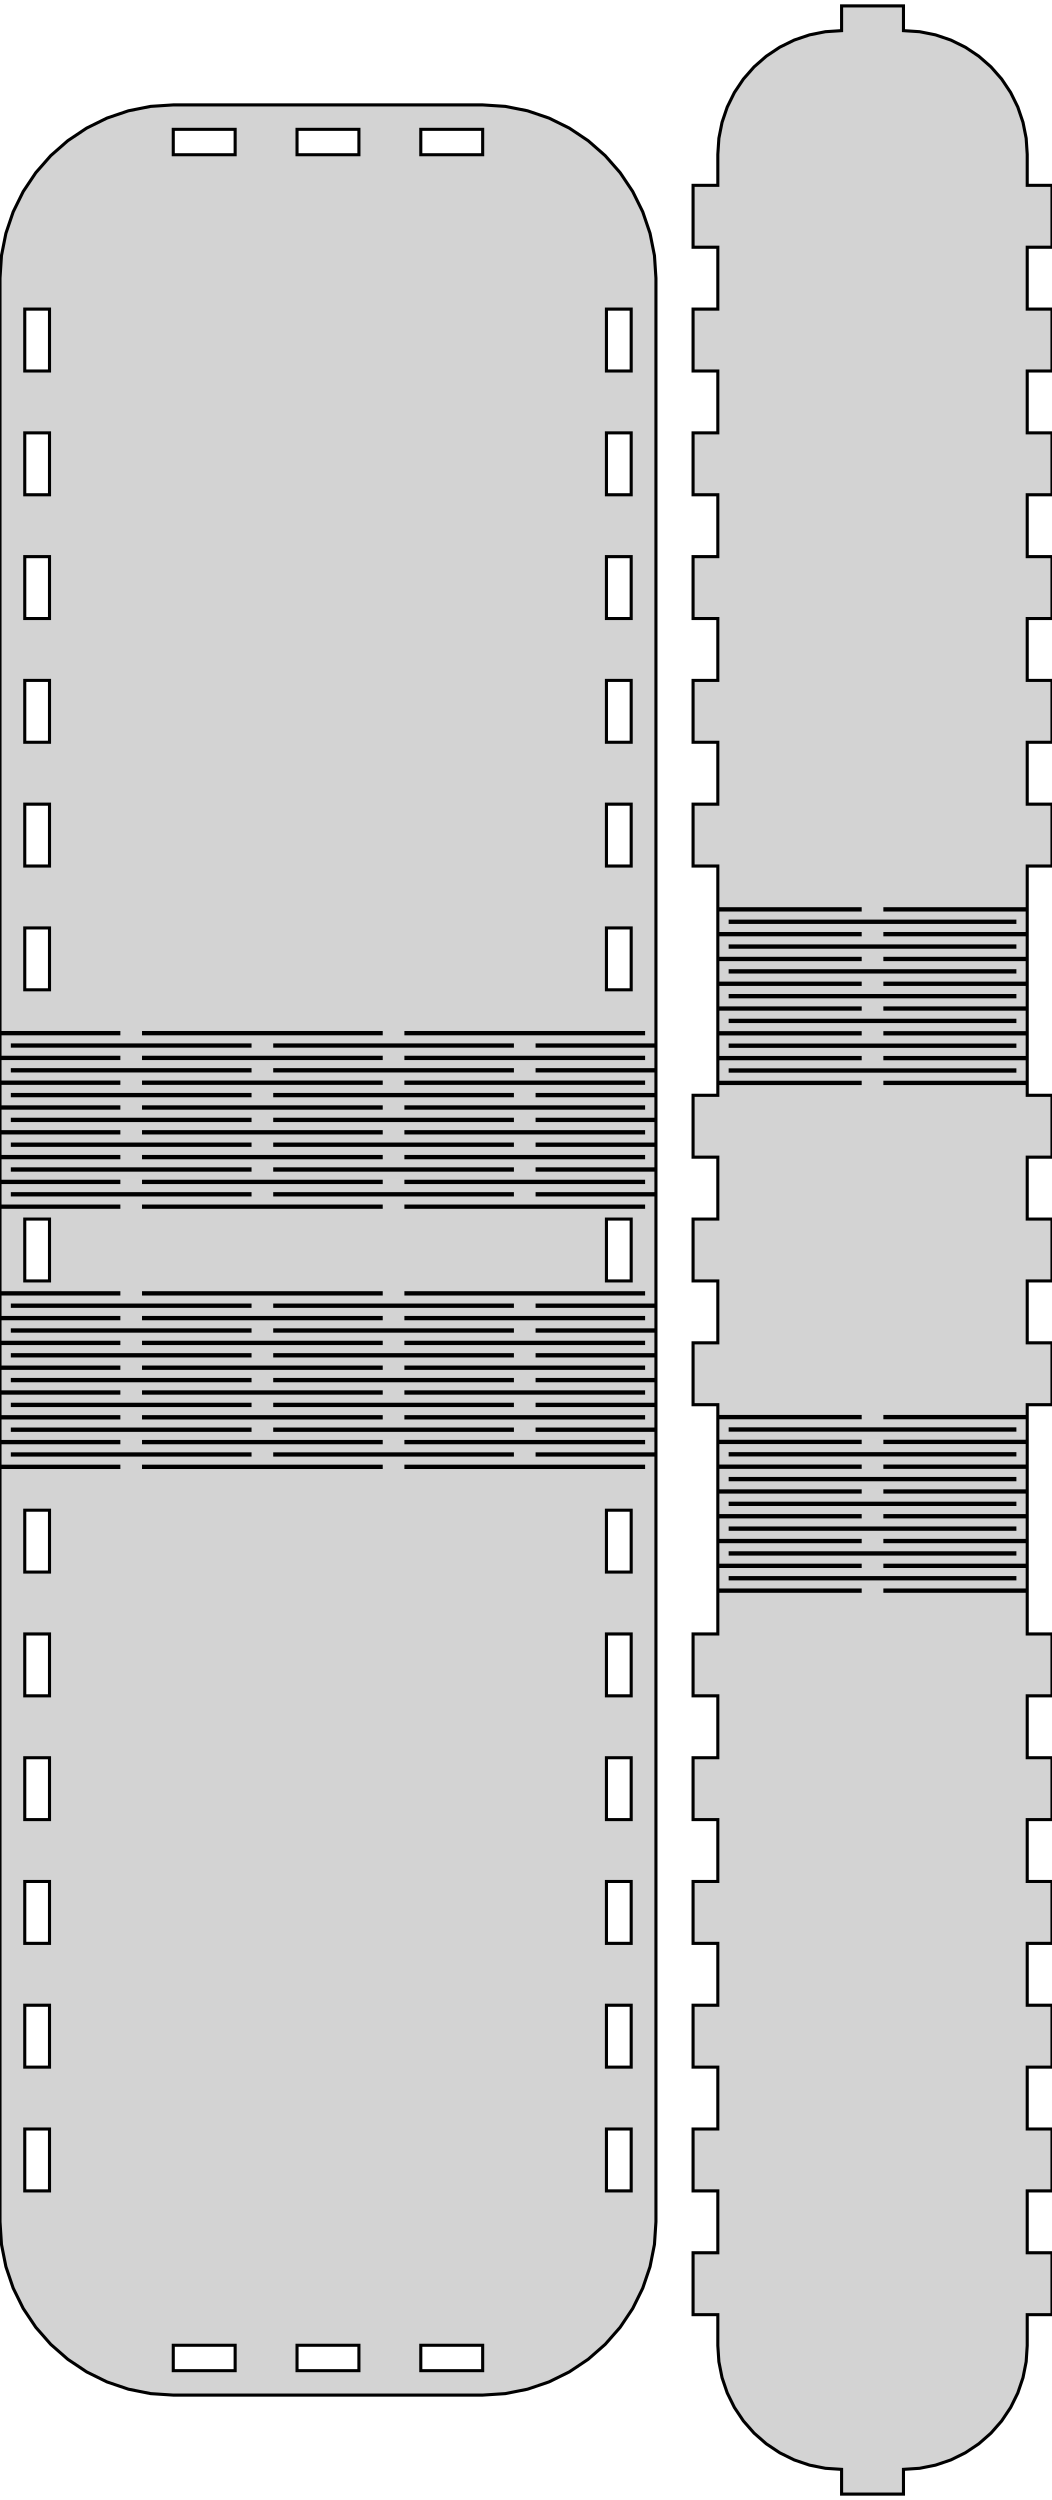
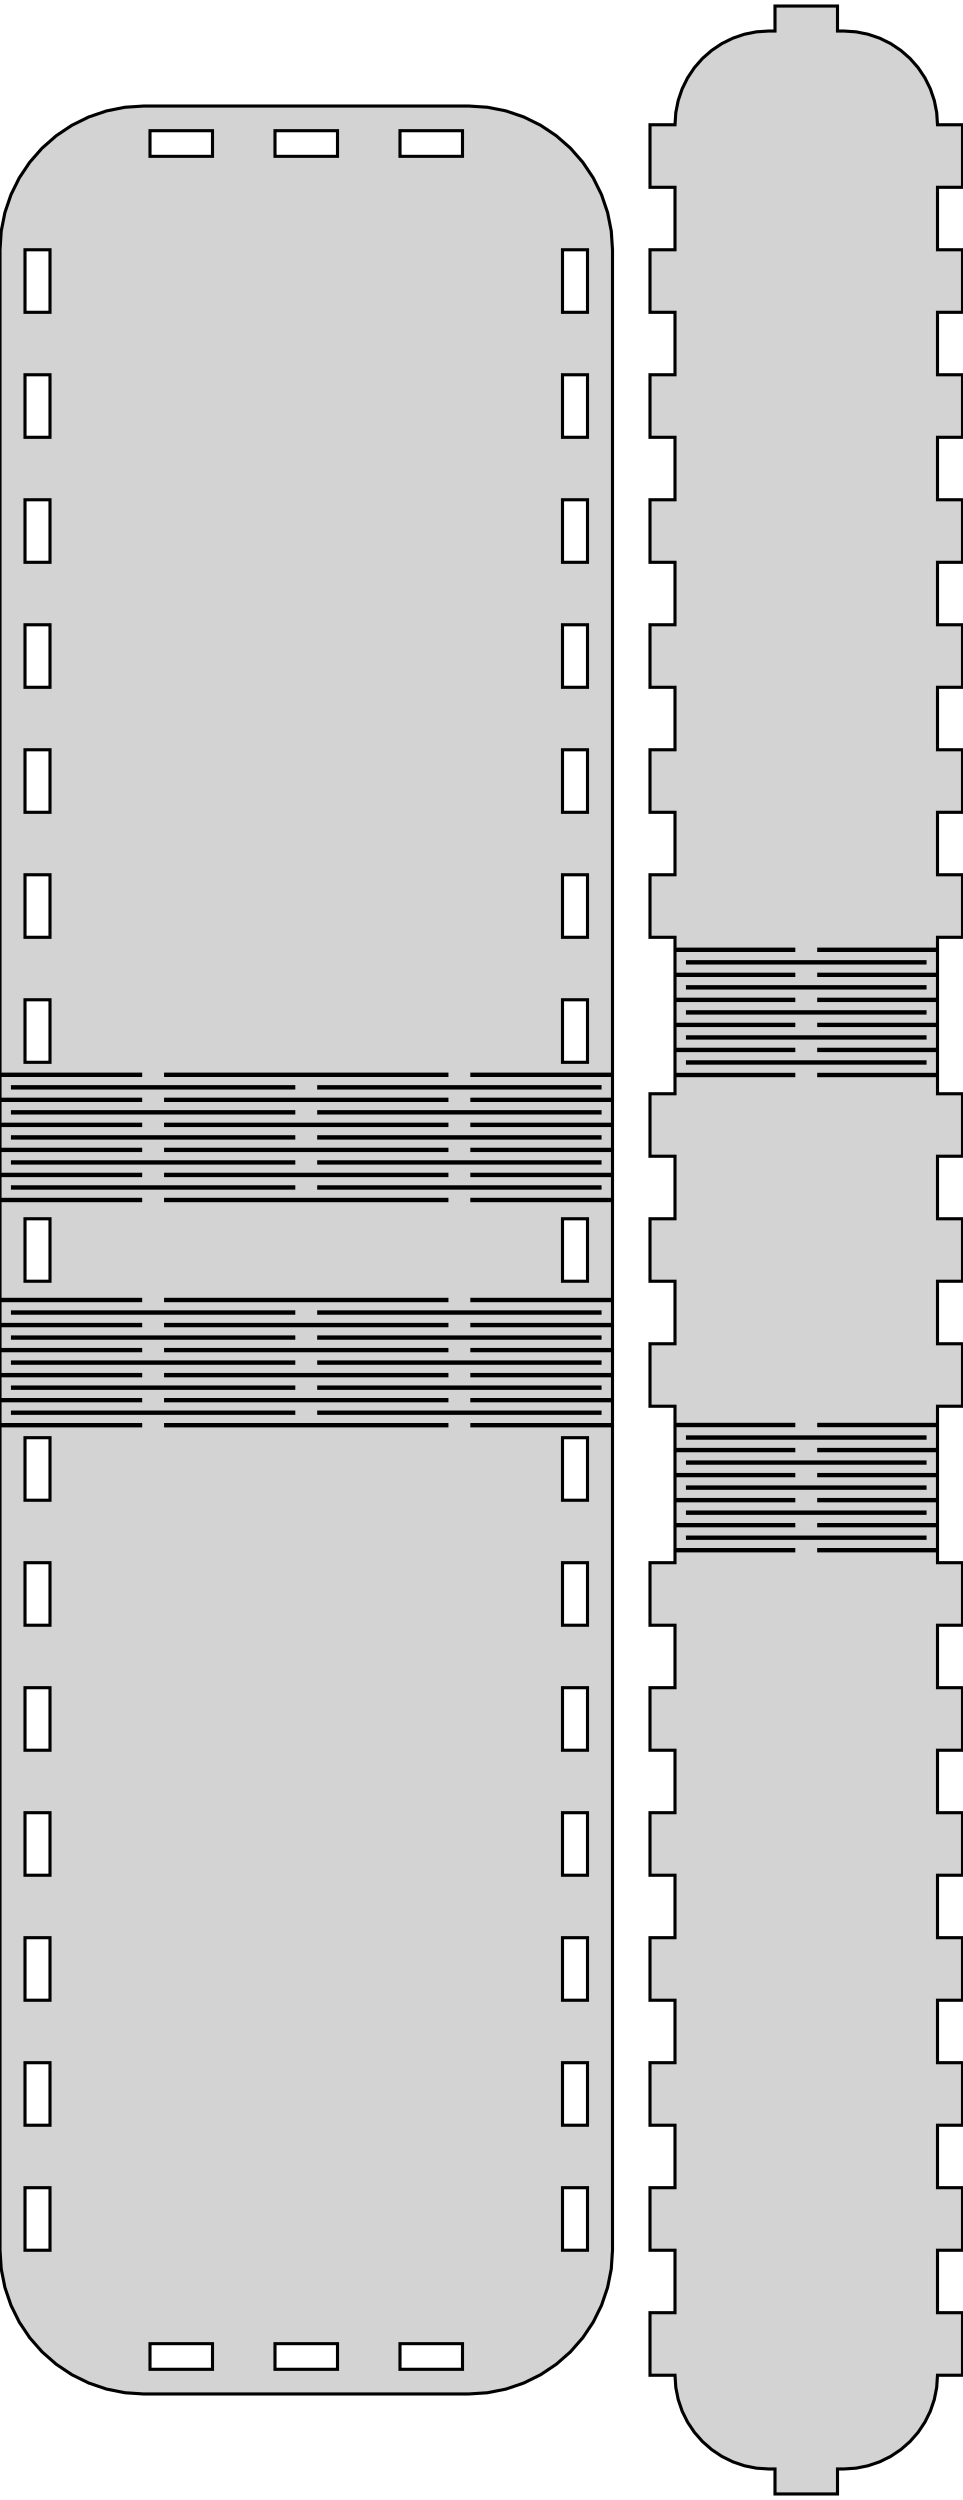
- <svg xmlns="http://www.w3.org/2000/svg" width="170mm" height="404mm" viewBox="29 -452 170 404" version="1.1">
-   <path d=" M 141,-402.048 L 141,-392.048 L 145,-392.048 L 145,-382.048 L 141,-382.048 L 141,-372.048  L 145,-372.048 L 145,-362.048 L 141,-362.048 L 141,-352.048 L 145,-352.048 L 145,-342.048  L 141,-342.048 L 141,-332.048 L 145,-332.048 L 145,-322.048 L 141,-322.048 L 141,-312.048  L 145,-312.048 L 145,-305.145 L 168,-305.145 L 168,-304.945 L 145,-304.945 L 145,-301.139  L 168,-301.139 L 168,-300.939 L 145,-300.939 L 145,-297.133 L 168,-297.133 L 168,-296.933  L 145,-296.933 L 145,-293.127 L 168,-293.127 L 168,-292.927 L 145,-292.927 L 145,-289.121  L 168,-289.121 L 168,-288.921 L 145,-288.921 L 145,-285.115 L 168,-285.115 L 168,-284.915  L 145,-284.915 L 145,-281.109 L 168,-281.109 L 168,-280.909 L 145,-280.909 L 145,-277.103  L 168,-277.103 L 168,-276.903 L 145,-276.903 L 145,-275 L 141,-275 L 141,-265  L 145,-265 L 145,-255 L 141,-255 L 141,-245 L 145,-245 L 145,-235  L 141,-235 L 141,-225 L 145,-225 L 145,-223.097 L 168,-223.097 L 168,-222.897  L 145,-222.897 L 145,-219.091 L 168,-219.091 L 168,-218.891 L 145,-218.891 L 145,-215.085  L 168,-215.085 L 168,-214.885 L 145,-214.885 L 145,-211.079 L 168,-211.079 L 168,-210.879  L 145,-210.879 L 145,-207.073 L 168,-207.073 L 168,-206.873 L 145,-206.873 L 145,-203.067  L 168,-203.067 L 168,-202.867 L 145,-202.867 L 145,-199.061 L 168,-199.061 L 168,-198.861  L 145,-198.861 L 145,-195.055 L 168,-195.055 L 168,-194.855 L 145,-194.855 L 145,-187.952  L 141,-187.952 L 141,-177.952 L 145,-177.952 L 145,-167.952 L 141,-167.952 L 141,-157.952  L 145,-157.952 L 145,-147.952 L 141,-147.952 L 141,-137.952 L 145,-137.952 L 145,-127.952  L 141,-127.952 L 141,-117.952 L 145,-117.952 L 145,-107.952 L 141,-107.952 L 141,-97.952  L 145,-97.952 L 145,-87.952 L 141,-87.952 L 141,-77.952 L 145,-77.952 L 145,-72.952  L 145.171,-70.341 L 145.681,-67.775 L 146.522,-65.298 L 147.679,-62.952 L 149.133,-60.776 L 150.858,-58.809  L 152.825,-57.084 L 155,-55.631 L 157.346,-54.474 L 159.824,-53.633 L 162.389,-53.123 L 165,-52.952  L 165,-48.952 L 175,-48.952 L 175,-52.952 L 177.611,-53.123 L 180.176,-53.633 L 182.654,-54.474  L 185,-55.631 L 187.175,-57.084 L 189.142,-58.809 L 190.867,-60.776 L 192.321,-62.952 L 193.478,-65.298  L 194.319,-67.775 L 194.829,-70.341 L 195,-72.952 L 195,-77.952 L 199,-77.952 L 199,-87.952  L 195,-87.952 L 195,-97.952 L 199,-97.952 L 199,-107.952 L 195,-107.952 L 195,-117.952  L 199,-117.952 L 199,-127.952 L 195,-127.952 L 195,-137.952 L 199,-137.952 L 199,-147.952  L 195,-147.952 L 195,-157.952 L 199,-157.952 L 199,-167.952 L 195,-167.952 L 195,-177.952  L 199,-177.952 L 199,-187.952 L 195,-187.952 L 195,-194.855 L 172,-194.855 L 172,-195.055  L 195,-195.055 L 195,-198.861 L 172,-198.861 L 172,-199.061 L 195,-199.061 L 195,-202.867  L 172,-202.867 L 172,-203.067 L 195,-203.067 L 195,-206.873 L 172,-206.873 L 172,-207.073  L 195,-207.073 L 195,-210.879 L 172,-210.879 L 172,-211.079 L 195,-211.079 L 195,-214.885  L 172,-214.885 L 172,-215.085 L 195,-215.085 L 195,-218.891 L 172,-218.891 L 172,-219.091  L 195,-219.091 L 195,-222.897 L 172,-222.897 L 172,-223.097 L 195,-223.097 L 195,-225  L 199,-225 L 199,-235 L 195,-235 L 195,-245 L 199,-245 L 199,-255  L 195,-255 L 195,-265 L 199,-265 L 199,-275 L 195,-275 L 195,-276.903  L 172,-276.903 L 172,-277.103 L 195,-277.103 L 195,-280.909 L 172,-280.909 L 172,-281.109  L 195,-281.109 L 195,-284.915 L 172,-284.915 L 172,-285.115 L 195,-285.115 L 195,-288.921  L 172,-288.921 L 172,-289.121 L 195,-289.121 L 195,-292.927 L 172,-292.927 L 172,-293.127  L 195,-293.127 L 195,-296.933 L 172,-296.933 L 172,-297.133 L 195,-297.133 L 195,-300.939  L 172,-300.939 L 172,-301.139 L 195,-301.139 L 195,-304.945 L 172,-304.945 L 172,-305.145  L 195,-305.145 L 195,-312.048 L 199,-312.048 L 199,-322.048 L 195,-322.048 L 195,-332.048  L 199,-332.048 L 199,-342.048 L 195,-342.048 L 195,-352.048 L 199,-352.048 L 199,-362.048  L 195,-362.048 L 195,-372.048 L 199,-372.048 L 199,-382.048 L 195,-382.048 L 195,-392.048  L 199,-392.048 L 199,-402.048 L 195,-402.048 L 195,-412.048 L 199,-412.048 L 199,-422.048  L 195,-422.048 L 195,-427.048 L 194.829,-429.659 L 194.319,-432.225 L 193.478,-434.702 L 192.321,-437.048  L 190.867,-439.224 L 189.142,-441.191 L 187.175,-442.915 L 185,-444.369 L 182.654,-445.526 L 180.176,-446.367  L 177.611,-446.877 L 175,-447.048 L 175,-451.048 L 165,-451.048 L 165,-447.048 L 162.389,-446.877  L 159.824,-446.367 L 157.346,-445.526 L 155,-444.369 L 152.825,-442.915 L 150.858,-441.191 L 149.133,-439.224  L 147.679,-437.048 L 146.522,-434.702 L 145.681,-432.225 L 145.171,-429.659 L 145,-427.048 L 145,-422.048  L 141,-422.048 L 141,-412.048 L 145,-412.048 L 145,-402.048 z M 147,-302.942 L 147,-303.142 L 193,-303.142 L 193,-302.942 z M 147,-298.936 L 147,-299.136 L 193,-299.136 L 193,-298.936 z M 147,-294.93 L 147,-295.13 L 193,-295.13 L 193,-294.93 z M 147,-290.924 L 147,-291.124 L 193,-291.124 L 193,-290.924 z M 147,-286.918 L 147,-287.118 L 193,-287.118 L 193,-286.918 z M 147,-282.912 L 147,-283.112 L 193,-283.112 L 193,-282.912 z M 147,-278.906 L 147,-279.106 L 193,-279.106 L 193,-278.906 z M 147,-220.894 L 147,-221.094 L 193,-221.094 L 193,-220.894 z M 147,-216.888 L 147,-217.088 L 193,-217.088 L 193,-216.888 z M 147,-212.882 L 147,-213.082 L 193,-213.082 L 193,-212.882 z M 147,-208.876 L 147,-209.076 L 193,-209.076 L 193,-208.876 z M 147,-204.87 L 147,-205.07 L 193,-205.07 L 193,-204.87 z M 147,-200.864 L 147,-201.064 L 193,-201.064 L 193,-200.864 z M 147,-196.858 L 147,-197.058 L 193,-197.058 L 193,-196.858 z M 135,-258.906 L 115.8,-258.906 L 115.8,-259.106 L 135,-259.106 L 135,-262.912 L 115.8,-262.912  L 115.8,-263.112 L 135,-263.112 L 135,-266.918 L 115.8,-266.918 L 115.8,-267.118 L 135,-267.118  L 135,-270.924 L 115.8,-270.924 L 115.8,-271.124 L 135,-271.124 L 135,-274.93 L 115.8,-274.93  L 115.8,-275.13 L 135,-275.13 L 135,-278.936 L 115.8,-278.936 L 115.8,-279.136 L 135,-279.136  L 135,-282.942 L 115.8,-282.942 L 115.8,-283.142 L 135,-283.142 L 135,-407.048 L 134.76,-410.703  L 134.046,-414.295 L 132.869,-417.764 L 131.249,-421.048 L 129.214,-424.094 L 126.799,-426.847 L 124.045,-429.262  L 121,-431.297 L 117.715,-432.917 L 114.247,-434.094 L 110.655,-434.809 L 107,-435.048 L 57,-435.048  L 53.345,-434.809 L 49.753,-434.094 L 46.285,-432.917 L 43,-431.297 L 39.955,-429.262 L 37.201,-426.847  L 34.786,-424.094 L 32.751,-421.048 L 31.131,-417.764 L 29.954,-414.295 L 29.239,-410.703 L 29,-407.048  L 29,-285.145 L 48.2,-285.145 L 48.2,-284.945 L 29,-284.945 L 29,-281.139 L 48.2,-281.139  L 48.2,-280.939 L 29,-280.939 L 29,-277.133 L 48.2,-277.133 L 48.2,-276.933 L 29,-276.933  L 29,-273.127 L 48.2,-273.127 L 48.2,-272.927 L 29,-272.927 L 29,-269.121 L 48.2,-269.121  L 48.2,-268.921 L 29,-268.921 L 29,-265.115 L 48.2,-265.115 L 48.2,-264.915 L 29,-264.915  L 29,-261.109 L 48.2,-261.109 L 48.2,-260.909 L 29,-260.909 L 29,-257.103 L 48.2,-257.103  L 48.2,-256.903 L 29,-256.903 L 29,-243.097 L 48.2,-243.097 L 48.2,-242.897 L 29,-242.897  L 29,-239.091 L 48.2,-239.091 L 48.2,-238.891 L 29,-238.891 L 29,-235.085 L 48.2,-235.085  L 48.2,-234.885 L 29,-234.885 L 29,-231.079 L 48.2,-231.079 L 48.2,-230.879 L 29,-230.879  L 29,-227.073 L 48.2,-227.073 L 48.2,-226.873 L 29,-226.873 L 29,-223.067 L 48.2,-223.067  L 48.2,-222.867 L 29,-222.867 L 29,-219.061 L 48.2,-219.061 L 48.2,-218.861 L 29,-218.861  L 29,-215.055 L 48.2,-215.055 L 48.2,-214.855 L 29,-214.855 L 29,-92.952 L 29.239,-89.297  L 29.954,-85.705 L 31.131,-82.237 L 32.751,-78.952 L 34.786,-75.906 L 37.201,-73.153 L 39.955,-70.738  L 43,-68.703 L 46.285,-67.083 L 49.753,-65.906 L 53.345,-65.191 L 57,-64.952 L 107,-64.952  L 110.655,-65.191 L 114.247,-65.906 L 117.715,-67.083 L 121,-68.703 L 124.045,-70.738 L 126.799,-73.153  L 129.214,-75.906 L 131.249,-78.952 L 132.869,-82.237 L 134.046,-85.705 L 134.76,-89.297 L 135,-92.952  L 135,-216.858 L 115.8,-216.858 L 115.8,-217.058 L 135,-217.058 L 135,-220.864 L 115.8,-220.864  L 115.8,-221.064 L 135,-221.064 L 135,-224.87 L 115.8,-224.87 L 115.8,-225.07 L 135,-225.07  L 135,-228.876 L 115.8,-228.876 L 115.8,-229.076 L 135,-229.076 L 135,-232.882 L 115.8,-232.882  L 115.8,-233.082 L 135,-233.082 L 135,-236.888 L 115.8,-236.888 L 115.8,-237.088 L 135,-237.088  L 135,-240.894 L 115.8,-240.894 L 115.8,-241.094 L 135,-241.094 z M 133,-234.885 L 94.6,-234.885 L 94.6,-235.085 L 133,-235.085 z M 97,-426.998 L 97,-431.098 L 107,-431.098 L 107,-426.998 z M 57,-426.998 L 57,-431.098 L 67,-431.098 L 67,-426.998 z M 77,-426.998 L 77,-431.098 L 87,-431.098 L 87,-426.998 z M 33,-392.048 L 33,-402.048 L 37,-402.048 L 37,-392.048 z M 127,-392.048 L 127,-402.048 L 131,-402.048 L 131,-392.048 z M 33,-372.048 L 33,-382.048 L 37,-382.048 L 37,-372.048 z M 127,-372.048 L 127,-382.048 L 131,-382.048 L 131,-372.048 z M 33,-352.048 L 33,-362.048 L 37,-362.048 L 37,-352.048 z M 127,-352.048 L 127,-362.048 L 131,-362.048 L 131,-352.048 z M 33,-342.048 L 37,-342.048 L 37,-332.048 L 33,-332.048 z M 127,-312.048 L 127,-322.048 L 131,-322.048 L 131,-312.048 z M 33,-312.048 L 33,-322.048 L 37,-322.048 L 37,-312.048 z M 33,-292.048 L 33,-302.048 L 37,-302.048 L 37,-292.048 z M 127,-292.048 L 127,-302.048 L 131,-302.048 L 131,-292.048 z M 94.6,-284.945 L 94.6,-285.145 L 133,-285.145 L 133,-284.945 z M 52.2,-284.945 L 52.2,-285.145 L 90.6,-285.145 L 90.6,-284.945 z M 73.4,-282.942 L 73.4,-283.142 L 111.8,-283.142 L 111.8,-282.942 z M 31,-282.942 L 31,-283.142 L 69.4,-283.142 L 69.4,-282.942 z M 94.6,-280.939 L 94.6,-281.139 L 133,-281.139 L 133,-280.939 z M 52.2,-280.939 L 52.2,-281.139 L 90.6,-281.139 L 90.6,-280.939 z M 31,-278.936 L 31,-279.136 L 69.4,-279.136 L 69.4,-278.936 z M 52.2,-276.933 L 52.2,-277.133 L 90.6,-277.133 L 90.6,-276.933 z M 133,-276.933 L 94.6,-276.933 L 94.6,-277.133 L 133,-277.133 z M 31,-274.93 L 31,-275.13 L 69.4,-275.13 L 69.4,-274.93 z M 73.4,-274.93 L 73.4,-275.13 L 111.8,-275.13 L 111.8,-274.93 z M 94.6,-272.927 L 94.6,-273.127 L 133,-273.127 L 133,-272.927 z M 52.2,-272.927 L 52.2,-273.127 L 90.6,-273.127 L 90.6,-272.927 z M 73.4,-270.924 L 73.4,-271.124 L 111.8,-271.124 L 111.8,-270.924 z M 31,-270.924 L 31,-271.124 L 69.4,-271.124 L 69.4,-270.924 z M 94.6,-268.921 L 94.6,-269.121 L 133,-269.121 L 133,-268.921 z M 52.2,-268.921 L 52.2,-269.121 L 90.6,-269.121 L 90.6,-268.921 z M 73.4,-266.918 L 73.4,-267.118 L 111.8,-267.118 L 111.8,-266.918 z M 31,-266.918 L 31,-267.118 L 69.4,-267.118 L 69.4,-266.918 z M 52.2,-264.915 L 52.2,-265.115 L 90.6,-265.115 L 90.6,-264.915 z M 94.6,-264.915 L 94.6,-265.115 L 133,-265.115 L 133,-264.915 z M 31,-262.912 L 31,-263.112 L 69.4,-263.112 L 69.4,-262.912 z M 73.4,-262.912 L 73.4,-263.112 L 111.8,-263.112 L 111.8,-262.912 z M 52.2,-260.909 L 52.2,-261.109 L 90.6,-261.109 L 90.6,-260.909 z M 94.6,-260.909 L 94.6,-261.109 L 133,-261.109 L 133,-260.909 z M 73.4,-258.906 L 73.4,-259.106 L 111.8,-259.106 L 111.8,-258.906 z M 31,-258.906 L 31,-259.106 L 69.4,-259.106 L 69.4,-258.906 z M 94.6,-256.903 L 94.6,-257.103 L 133,-257.103 L 133,-256.903 z M 52.2,-256.903 L 52.2,-257.103 L 90.6,-257.103 L 90.6,-256.903 z M 127,-245 L 127,-255 L 131,-255 L 131,-245 z M 33,-245 L 33,-255 L 37,-255 L 37,-245 z M 94.6,-242.897 L 94.6,-243.097 L 133,-243.097 L 133,-242.897 z M 52.2,-242.897 L 52.2,-243.097 L 90.6,-243.097 L 90.6,-242.897 z M 31,-240.894 L 31,-241.094 L 69.4,-241.094 L 69.4,-240.894 z M 94.6,-238.891 L 94.6,-239.091 L 133,-239.091 L 133,-238.891 z M 52.2,-238.891 L 52.2,-239.091 L 90.6,-239.091 L 90.6,-238.891 z M 73.4,-236.888 L 73.4,-237.088 L 111.8,-237.088 L 111.8,-236.888 z M 31,-236.888 L 31,-237.088 L 69.4,-237.088 L 69.4,-236.888 z M 73.4,-232.882 L 73.4,-233.082 L 111.8,-233.082 L 111.8,-232.882 z M 31,-232.882 L 31,-233.082 L 69.4,-233.082 L 69.4,-232.882 z M 52.2,-230.879 L 52.2,-231.079 L 90.6,-231.079 L 90.6,-230.879 z M 94.6,-230.879 L 94.6,-231.079 L 133,-231.079 L 133,-230.879 z M 73.4,-228.876 L 73.4,-229.076 L 111.8,-229.076 L 111.8,-228.876 z M 31,-228.876 L 31,-229.076 L 69.4,-229.076 L 69.4,-228.876 z M 94.6,-226.873 L 94.6,-227.073 L 133,-227.073 L 133,-226.873 z M 52.2,-226.873 L 52.2,-227.073 L 90.6,-227.073 L 90.6,-226.873 z M 73.4,-224.87 L 73.4,-225.07 L 111.8,-225.07 L 111.8,-224.87 z M 31,-224.87 L 31,-225.07 L 69.4,-225.07 L 69.4,-224.87 z M 94.6,-222.867 L 94.6,-223.067 L 133,-223.067 L 133,-222.867 z M 31,-220.864 L 31,-221.064 L 69.4,-221.064 L 69.4,-220.864 z M 94.6,-218.861 L 94.6,-219.061 L 133,-219.061 L 133,-218.861 z M 52.2,-218.861 L 52.2,-219.061 L 90.6,-219.061 L 90.6,-218.861 z M 73.4,-216.858 L 73.4,-217.058 L 111.8,-217.058 L 111.8,-216.858 z M 31,-216.858 L 31,-217.058 L 69.4,-217.058 L 69.4,-216.858 z M 52.2,-214.855 L 52.2,-215.055 L 90.6,-215.055 L 90.6,-214.855 z M 94.6,-214.855 L 94.6,-215.055 L 133,-215.055 L 133,-214.855 z M 33,-197.952 L 33,-207.952 L 37,-207.952 L 37,-197.952 z M 127,-197.952 L 127,-207.952 L 131,-207.952 L 131,-197.952 z M 127,-177.952 L 127,-187.952 L 131,-187.952 L 131,-177.952 z M 33,-177.952 L 33,-187.952 L 37,-187.952 L 37,-177.952 z M 127,-157.952 L 127,-167.952 L 131,-167.952 L 131,-157.952 z M 33,-157.952 L 33,-167.952 L 37,-167.952 L 37,-157.952 z M 33,-147.952 L 37,-147.952 L 37,-137.952 L 33,-137.952 z M 33,-117.952 L 33,-127.952 L 37,-127.952 L 37,-117.952 z M 127,-117.952 L 127,-127.952 L 131,-127.952 L 131,-117.952 z M 127,-97.952 L 127,-107.952 L 131,-107.952 L 131,-97.952 z M 33,-97.952 L 33,-107.952 L 37,-107.952 L 37,-97.952 z M 57,-68.902 L 57,-73.002 L 67,-73.002 L 67,-68.902 z M 77,-68.902 L 77,-73.002 L 87,-73.002 L 87,-68.902 z M 97,-68.902 L 97,-73.002 L 107,-73.002 L 107,-68.902 z M 131,-342.048 L 131,-332.048 L 127,-332.048 L 127,-342.048 z M 73.4,-278.936 L 73.4,-279.136 L 111.8,-279.136 L 111.8,-278.936 z M 73.4,-240.894 L 73.4,-241.094 L 111.8,-241.094 L 111.8,-240.894 z M 90.6,-222.867 L 52.2,-222.867 L 52.2,-223.067 L 90.6,-223.067 z M 90.6,-234.885 L 52.2,-234.885 L 52.2,-235.085 L 90.6,-235.085 z M 73.4,-220.864 L 73.4,-221.064 L 111.8,-221.064 L 111.8,-220.864 z M 131,-147.952 L 131,-137.952 L 127,-137.952 L 127,-147.952 z " stroke="black" fill="lightgray" stroke-width="0.5" />
+ <svg xmlns="http://www.w3.org/2000/svg" width="154mm" height="400mm" viewBox="21 -442 154 400" version="1.1">
+   <path d=" M 125,-237 L 129,-237 L 129,-227 L 125,-227 L 125,-217 L 129,-217  L 129,-214.097 L 148,-214.097 L 148,-213.897 L 129,-213.897 L 129,-210.091 L 148,-210.091  L 148,-209.891 L 129,-209.891 L 129,-206.085 L 148,-206.085 L 148,-205.885 L 129,-205.885  L 129,-202.079 L 148,-202.079 L 148,-201.879 L 129,-201.879 L 129,-198.073 L 148,-198.073  L 148,-197.873 L 129,-197.873 L 129,-194.067 L 148,-194.067 L 148,-193.867 L 129,-193.867  L 129,-191.964 L 125,-191.964 L 125,-181.964 L 129,-181.964 L 129,-171.964 L 125,-171.964  L 125,-161.964 L 129,-161.964 L 129,-151.964 L 125,-151.964 L 125,-141.964 L 129,-141.964  L 129,-131.964 L 125,-131.964 L 125,-121.964 L 129,-121.964 L 129,-111.964 L 125,-111.964  L 125,-101.964 L 129,-101.964 L 129,-91.964 L 125,-91.964 L 125,-81.964 L 129,-81.964  L 129,-71.964 L 125,-71.964 L 125,-61.964 L 129,-61.964 L 129.128,-60.006 L 129.511,-58.081  L 130.142,-56.223 L 131.01,-54.464 L 132.1,-52.832 L 133.393,-51.357 L 134.869,-50.063 L 136.5,-48.973  L 138.26,-48.105 L 140.118,-47.475 L 142.042,-47.092 L 144,-46.964 L 145,-46.964 L 145,-42.964  L 155,-42.964 L 155,-46.964 L 156,-46.964 L 157.958,-47.092 L 159.882,-47.475 L 161.74,-48.105  L 163.5,-48.973 L 165.131,-50.063 L 166.607,-51.357 L 167.9,-52.832 L 168.99,-54.464 L 169.858,-56.223  L 170.489,-58.081 L 170.872,-60.006 L 171,-61.964 L 175,-61.964 L 175,-71.964 L 171,-71.964  L 171,-81.964 L 175,-81.964 L 175,-91.964 L 171,-91.964 L 171,-101.964 L 175,-101.964  L 175,-111.964 L 171,-111.964 L 171,-121.964 L 175,-121.964 L 175,-131.964 L 171,-131.964  L 171,-141.964 L 175,-141.964 L 175,-151.964 L 171,-151.964 L 171,-161.964 L 175,-161.964  L 175,-171.964 L 171,-171.964 L 171,-181.964 L 175,-181.964 L 175,-191.964 L 171,-191.964  L 171,-193.867 L 152,-193.867 L 152,-194.067 L 171,-194.067 L 171,-197.873 L 152,-197.873  L 152,-198.073 L 171,-198.073 L 171,-201.879 L 152,-201.879 L 152,-202.079 L 171,-202.079  L 171,-205.885 L 152,-205.885 L 152,-206.085 L 171,-206.085 L 171,-209.891 L 152,-209.891  L 152,-210.091 L 171,-210.091 L 171,-213.897 L 152,-213.897 L 152,-214.097 L 171,-214.097  L 171,-217 L 175,-217 L 175,-227 L 171,-227 L 171,-237 L 175,-237  L 175,-247 L 171,-247 L 171,-257 L 175,-257 L 175,-267 L 171,-267  L 171,-269.903 L 152,-269.903 L 152,-270.103 L 171,-270.103 L 171,-273.909 L 152,-273.909  L 152,-274.109 L 171,-274.109 L 171,-277.915 L 152,-277.915 L 152,-278.115 L 171,-278.115  L 171,-281.921 L 152,-281.921 L 152,-282.121 L 171,-282.121 L 171,-285.927 L 152,-285.927  L 152,-286.127 L 171,-286.127 L 171,-289.933 L 152,-289.933 L 152,-290.133 L 171,-290.133  L 171,-292.036 L 175,-292.036 L 175,-302.036 L 171,-302.036 L 171,-312.036 L 175,-312.036  L 175,-322.036 L 171,-322.036 L 171,-332.036 L 175,-332.036 L 175,-342.036 L 171,-342.036  L 171,-352.036 L 175,-352.036 L 175,-362.036 L 171,-362.036 L 171,-372.036 L 175,-372.036  L 175,-382.036 L 171,-382.036 L 171,-392.036 L 175,-392.036 L 175,-402.036 L 171,-402.036  L 171,-412.036 L 175,-412.036 L 175,-422.036 L 171,-422.036 L 170.872,-423.994 L 170.489,-425.919  L 169.858,-427.777 L 168.99,-429.536 L 167.9,-431.168 L 166.607,-432.643 L 165.131,-433.937 L 163.5,-435.027  L 161.74,-435.895 L 159.882,-436.525 L 157.958,-436.908 L 156,-437.036 L 155,-437.036 L 155,-441.036  L 145,-441.036 L 145,-437.036 L 144,-437.036 L 142.042,-436.908 L 140.118,-436.525 L 138.26,-435.895  L 136.5,-435.027 L 134.869,-433.937 L 133.393,-432.643 L 132.1,-431.168 L 131.01,-429.536 L 130.142,-427.777  L 129.511,-425.919 L 129.128,-423.994 L 129,-422.036 L 125,-422.036 L 125,-412.036 L 129,-412.036  L 129,-402.036 L 125,-402.036 L 125,-392.036 L 129,-392.036 L 129,-382.036 L 125,-382.036  L 125,-372.036 L 129,-372.036 L 129,-362.036 L 125,-362.036 L 125,-352.036 L 129,-352.036  L 129,-342.036 L 125,-342.036 L 125,-332.036 L 129,-332.036 L 129,-322.036 L 125,-322.036  L 125,-312.036 L 129,-312.036 L 129,-302.036 L 125,-302.036 L 125,-292.036 L 129,-292.036  L 129,-290.133 L 148,-290.133 L 148,-289.933 L 129,-289.933 L 129,-286.127 L 148,-286.127  L 148,-285.927 L 129,-285.927 L 129,-282.121 L 148,-282.121 L 148,-281.921 L 129,-281.921  L 129,-278.115 L 148,-278.115 L 148,-277.915 L 129,-277.915 L 129,-274.109 L 148,-274.109  L 148,-273.909 L 129,-273.909 L 129,-270.103 L 148,-270.103 L 148,-269.903 L 129,-269.903  L 129,-267 L 125,-267 L 125,-257 L 129,-257 L 129,-247 L 125,-247  z M 131,-287.93 L 131,-288.13 L 169,-288.13 L 169,-287.93 z M 131,-283.924 L 131,-284.124 L 169,-284.124 L 169,-283.924 z M 131,-279.918 L 131,-280.118 L 169,-280.118 L 169,-279.918 z M 131,-275.912 L 131,-276.112 L 169,-276.112 L 169,-275.912 z M 131,-271.906 L 131,-272.106 L 169,-272.106 L 169,-271.906 z M 131,-211.894 L 131,-212.094 L 169,-212.094 L 169,-211.894 z M 131,-207.888 L 131,-208.088 L 169,-208.088 L 169,-207.888 z M 131,-203.882 L 131,-204.082 L 169,-204.082 L 169,-203.882 z M 131,-199.876 L 131,-200.076 L 169,-200.076 L 169,-199.876 z M 131,-195.87 L 131,-196.07 L 169,-196.07 L 169,-195.87 z M 21,-269.933 L 21,-266.127 L 43.5,-266.127 L 43.5,-265.927 L 21,-265.927 L 21,-262.121  L 43.5,-262.121 L 43.5,-261.921 L 21,-261.921 L 21,-258.115 L 43.5,-258.115 L 43.5,-257.915  L 21,-257.915 L 21,-254.109 L 43.5,-254.109 L 43.5,-253.909 L 21,-253.909 L 21,-250.103  L 43.5,-250.103 L 43.5,-249.903 L 21,-249.903 L 21,-234.097 L 43.5,-234.097 L 43.5,-233.897  L 21,-233.897 L 21,-230.091 L 43.5,-230.091 L 43.5,-229.891 L 21,-229.891 L 21,-226.085  L 43.5,-226.085 L 43.5,-225.885 L 21,-225.885 L 21,-222.079 L 43.5,-222.079 L 43.5,-221.879  L 21,-221.879 L 21,-218.073 L 43.5,-218.073 L 43.5,-217.873 L 21,-217.873 L 21,-214.067  L 43.5,-214.067 L 43.5,-213.867 L 21,-213.867 L 21,-81.964 L 21.197,-78.962 L 21.784,-76.011  L 22.751,-73.162 L 24.081,-70.464 L 25.753,-67.962 L 27.736,-65.7 L 29.998,-63.717 L 32.5,-62.045  L 35.198,-60.715 L 38.047,-59.747 L 40.998,-59.16 L 44,-58.964 L 96,-58.964 L 99.002,-59.16  L 101.953,-59.747 L 104.802,-60.715 L 107.5,-62.045 L 110.002,-63.717 L 112.263,-65.7 L 114.247,-67.962  L 115.919,-70.464 L 117.249,-73.162 L 118.216,-76.011 L 118.803,-78.962 L 119,-81.964 L 119,-213.867  L 96.5,-213.867 L 96.5,-214.067 L 119,-214.067 L 119,-217.873 L 96.5,-217.873 L 96.5,-218.073  L 119,-218.073 L 119,-221.879 L 96.5,-221.879 L 96.5,-222.079 L 119,-222.079 L 119,-225.885  L 96.5,-225.885 L 96.5,-226.085 L 119,-226.085 L 119,-229.891 L 96.5,-229.891 L 96.5,-230.091  L 119,-230.091 L 119,-233.897 L 96.5,-233.897 L 96.5,-234.097 L 119,-234.097 L 119,-249.903  L 96.5,-249.903 L 96.5,-250.103 L 119,-250.103 L 119,-253.909 L 96.5,-253.909 L 96.5,-254.109  L 119,-254.109 L 119,-257.915 L 96.5,-257.915 L 96.5,-258.115 L 119,-258.115 L 119,-261.921  L 96.5,-261.921 L 96.5,-262.121 L 119,-262.121 L 119,-265.927 L 96.5,-265.927 L 96.5,-266.127  L 119,-266.127 L 119,-269.933 L 96.5,-269.933 L 96.5,-270.133 L 119,-270.133 L 119,-402.036  L 118.803,-405.038 L 118.216,-407.989 L 117.249,-410.838 L 115.919,-413.536 L 114.247,-416.038 L 112.263,-418.3  L 110.002,-420.283 L 107.5,-421.955 L 104.802,-423.286 L 101.953,-424.253 L 99.002,-424.84 L 96,-425.036  L 44,-425.036 L 40.998,-424.84 L 38.047,-424.253 L 35.198,-423.286 L 32.5,-421.955 L 29.998,-420.283  L 27.736,-418.3 L 25.753,-416.038 L 24.081,-413.536 L 22.751,-410.838 L 21.784,-407.989 L 21.197,-405.038  L 21,-402.036 L 21,-270.133 L 43.5,-270.133 L 43.5,-269.933 z M 92.5,-269.933 L 47.5,-269.933 L 47.5,-270.133 L 92.5,-270.133 z M 85,-416.986 L 85,-421.086 L 95,-421.086 L 95,-416.986 z M 45,-416.986 L 45,-421.086 L 55,-421.086 L 55,-416.986 z M 65,-416.986 L 65,-421.086 L 75,-421.086 L 75,-416.986 z M 111,-392.036 L 111,-402.036 L 115,-402.036 L 115,-392.036 z M 25,-392.036 L 25,-402.036 L 29,-402.036 L 29,-392.036 z M 111,-372.036 L 111,-382.036 L 115,-382.036 L 115,-372.036 z M 25,-372.036 L 25,-382.036 L 29,-382.036 L 29,-372.036 z M 111,-352.036 L 111,-362.036 L 115,-362.036 L 115,-352.036 z M 25,-352.036 L 25,-362.036 L 29,-362.036 L 29,-352.036 z M 25,-342.036 L 29,-342.036 L 29,-332.036 L 25,-332.036 z M 111,-312.036 L 111,-322.036 L 115,-322.036 L 115,-312.036 z M 25,-312.036 L 25,-322.036 L 29,-322.036 L 29,-312.036 z M 111,-292.036 L 111,-302.036 L 115,-302.036 L 115,-292.036 z M 25,-292.036 L 25,-302.036 L 29,-302.036 L 29,-292.036 z M 111,-272.036 L 111,-282.036 L 115,-282.036 L 115,-272.036 z M 25,-272.036 L 25,-282.036 L 29,-282.036 L 29,-272.036 z M 23,-267.93 L 23,-268.13 L 68,-268.13 L 68,-267.93 z M 72,-267.93 L 72,-268.13 L 117,-268.13 L 117,-267.93 z M 47.5,-265.927 L 47.5,-266.127 L 92.5,-266.127 L 92.5,-265.927 z M 72,-263.924 L 72,-264.124 L 117,-264.124 L 117,-263.924 z M 23,-263.924 L 23,-264.124 L 68,-264.124 L 68,-263.924 z M 47.5,-261.921 L 47.5,-262.121 L 92.5,-262.121 L 92.5,-261.921 z M 23,-259.918 L 23,-260.118 L 68,-260.118 L 68,-259.918 z M 72,-259.918 L 72,-260.118 L 117,-260.118 L 117,-259.918 z M 72,-255.912 L 72,-256.112 L 117,-256.112 L 117,-255.912 z M 23,-255.912 L 23,-256.112 L 68,-256.112 L 68,-255.912 z M 47.5,-253.909 L 47.5,-254.109 L 92.5,-254.109 L 92.5,-253.909 z M 23,-251.906 L 23,-252.106 L 68,-252.106 L 68,-251.906 z M 72,-251.906 L 72,-252.106 L 117,-252.106 L 117,-251.906 z M 47.5,-249.903 L 47.5,-250.103 L 92.5,-250.103 L 92.5,-249.903 z M 25,-237 L 25,-247 L 29,-247 L 29,-237 z M 111,-237 L 111,-247 L 115,-247 L 115,-237 z M 47.5,-233.897 L 47.5,-234.097 L 92.5,-234.097 L 92.5,-233.897 z M 23,-231.894 L 23,-232.094 L 68,-232.094 L 68,-231.894 z M 72,-231.894 L 72,-232.094 L 117,-232.094 L 117,-231.894 z M 47.5,-229.891 L 47.5,-230.091 L 92.5,-230.091 L 92.5,-229.891 z M 23,-227.888 L 23,-228.088 L 68,-228.088 L 68,-227.888 z M 72,-227.888 L 72,-228.088 L 117,-228.088 L 117,-227.888 z M 47.5,-225.885 L 47.5,-226.085 L 92.5,-226.085 L 92.5,-225.885 z M 23,-223.882 L 23,-224.082 L 68,-224.082 L 68,-223.882 z M 72,-223.882 L 72,-224.082 L 117,-224.082 L 117,-223.882 z M 47.5,-221.879 L 47.5,-222.079 L 92.5,-222.079 L 92.5,-221.879 z M 23,-219.876 L 23,-220.076 L 68,-220.076 L 68,-219.876 z M 117,-219.876 L 72,-219.876 L 72,-220.076 L 117,-220.076 z M 47.5,-217.873 L 47.5,-218.073 L 92.5,-218.073 L 92.5,-217.873 z M 23,-215.87 L 23,-216.07 L 68,-216.07 L 68,-215.87 z M 72,-215.87 L 72,-216.07 L 117,-216.07 L 117,-215.87 z M 111,-201.964 L 111,-211.964 L 115,-211.964 L 115,-201.964 z M 25,-201.964 L 25,-211.964 L 29,-211.964 L 29,-201.964 z M 111,-181.964 L 111,-191.964 L 115,-191.964 L 115,-181.964 z M 25,-181.964 L 25,-191.964 L 29,-191.964 L 29,-181.964 z M 111,-161.964 L 111,-171.964 L 115,-171.964 L 115,-161.964 z M 25,-161.964 L 25,-171.964 L 29,-171.964 L 29,-161.964 z M 25,-141.964 L 25,-151.964 L 29,-151.964 L 29,-141.964 z M 111,-141.964 L 111,-151.964 L 115,-151.964 L 115,-141.964 z M 111,-121.964 L 111,-131.964 L 115,-131.964 L 115,-121.964 z M 25,-121.964 L 25,-131.964 L 29,-131.964 L 29,-121.964 z M 111,-101.964 L 111,-111.964 L 115,-111.964 L 115,-101.964 z M 25,-101.964 L 25,-111.964 L 29,-111.964 L 29,-101.964 z M 111,-81.964 L 111,-91.964 L 115,-91.964 L 115,-81.964 z M 25,-81.964 L 25,-91.964 L 29,-91.964 L 29,-81.964 z M 65,-62.914 L 65,-67.014 L 75,-67.014 L 75,-62.914 z M 45,-62.914 L 45,-67.014 L 55,-67.014 L 55,-62.914 z M 85,-62.914 L 85,-67.014 L 95,-67.014 L 95,-62.914 z M 115,-332.036 L 111,-332.036 L 111,-342.036 L 115,-342.036 z M 92.5,-257.915 L 47.5,-257.915 L 47.5,-258.115 L 92.5,-258.115 z M 92.5,-213.867 L 47.5,-213.867 L 47.5,-214.067 L 92.5,-214.067 z " stroke="black" fill="lightgray" stroke-width="0.5" />
</svg>
